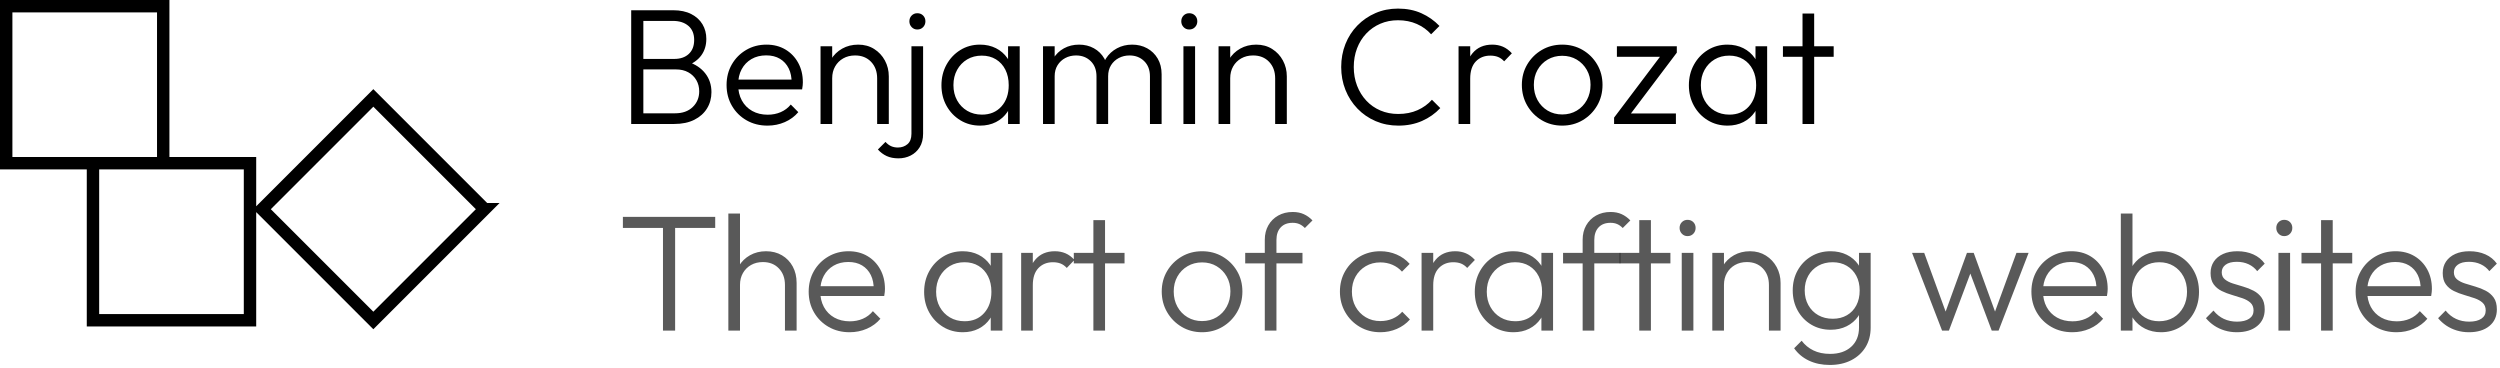
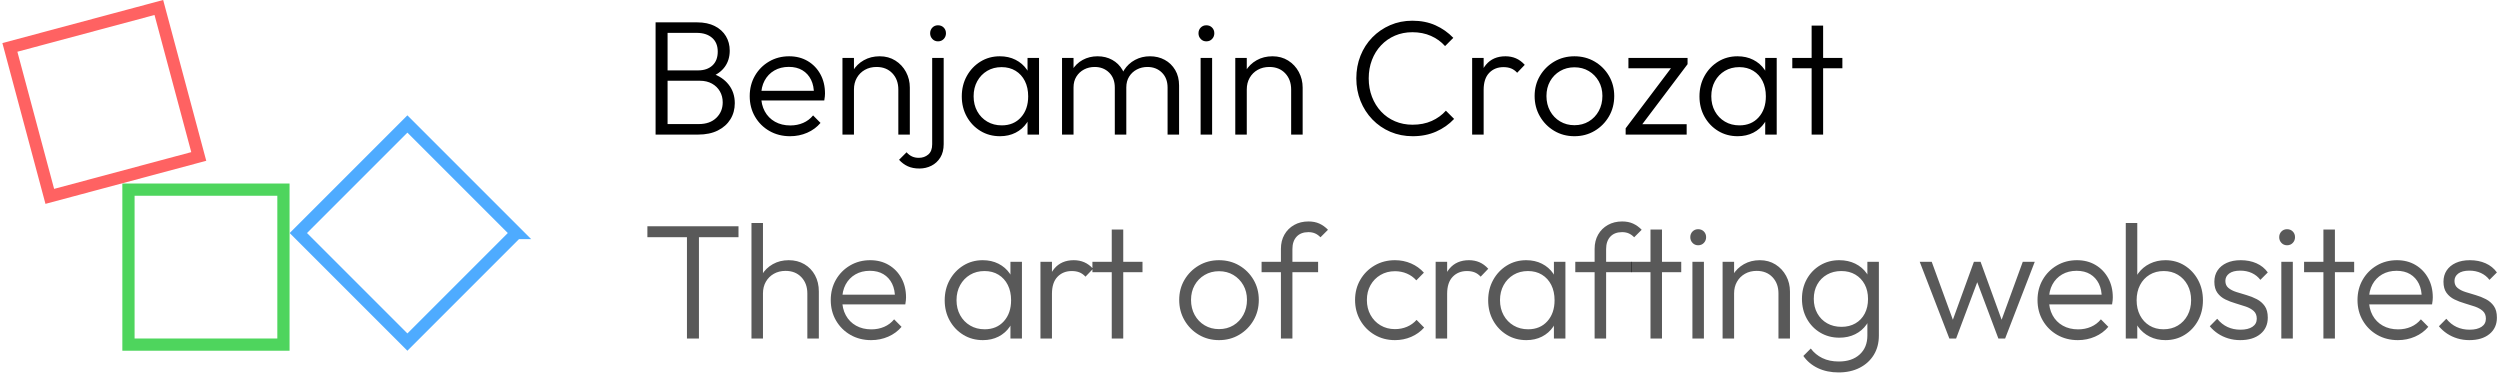
- <svg xmlns="http://www.w3.org/2000/svg" viewBox="0 0 605 89">
+ <svg xmlns="http://www.w3.org/2000/svg" viewBox="0 0 613 92">
  <g fill="none" fill-rule="evenodd">
    <g fill="currentColor" fill-rule="nonzero">
-       <path d="M154.65 30v-2.58h8.72c1.8 0 3.223-.507 4.27-1.52 1.047-1.013 1.57-2.28 1.57-3.8 0-1-.23-1.9-.69-2.7-.46-.8-1.11-1.433-1.95-1.9-.84-.467-1.827-.7-2.96-.7h-8.96v-2.54h8.52c1.48 0 2.653-.403 3.52-1.21.867-.807 1.3-1.937 1.3-3.39 0-1.467-.467-2.6-1.4-3.4-.933-.8-2.18-1.2-3.74-1.2h-8.2V2.48h8.26c1.72 0 3.177.307 4.37.92 1.193.613 2.1 1.44 2.72 2.48.62 1.04.93 2.22.93 3.54 0 1.533-.403 2.857-1.21 3.97-.807 1.113-1.983 1.957-3.53 2.53l.28-.96c1.787.573 3.183 1.5 4.19 2.78 1.007 1.28 1.51 2.8 1.51 4.56 0 1.467-.357 2.78-1.07 3.94-.713 1.16-1.74 2.077-3.08 2.75-1.34.673-2.957 1.01-4.85 1.01h-8.52Zm-1.9 0V2.48h2.94V30h-2.94Zm32.98.4c-1.88 0-3.567-.427-5.06-1.28-1.493-.853-2.673-2.023-3.54-3.51-.867-1.487-1.3-3.163-1.3-5.03 0-1.853.423-3.517 1.27-4.99.847-1.473 2.003-2.64 3.47-3.5 1.467-.86 3.107-1.29 4.92-1.29 1.72 0 3.24.39 4.56 1.17 1.32.78 2.357 1.857 3.11 3.23s1.13 2.947 1.13 4.72c0 .213-.013.46-.04.74-.027.28-.073.607-.14.98h-16.3v-2.38h14.76l-1 .86c.027-1.373-.207-2.56-.7-3.56s-1.2-1.777-2.12-2.33c-.92-.553-2.027-.83-3.32-.83-1.36 0-2.55.297-3.57.89-1.02.593-1.813 1.417-2.38 2.47-.567 1.053-.85 2.293-.85 3.72 0 1.453.297 2.727.89 3.82.593 1.093 1.43 1.943 2.51 2.55 1.08.607 2.333.91 3.76.91 1.133 0 2.18-.207 3.14-.62s1.773-1.027 2.44-1.84l1.82 1.84c-.88 1.04-1.97 1.843-3.27 2.41-1.3.567-2.697.85-4.19.85Zm26.54-.4V18.96c0-1.64-.49-2.973-1.47-4-.98-1.027-2.268-1.54-3.865-1.54-1.087 0-2.046.237-2.877.71-.832.473-1.484 1.123-1.958 1.95-.473.827-.71 1.78-.71 2.86l-1.28-.72c0-1.427.33-2.697.99-3.81.66-1.113 1.563-1.993 2.708-2.64 1.145-.647 2.442-.97 3.89-.97 1.448 0 2.729.35 3.842 1.05 1.113.7 1.983 1.633 2.61 2.8.627 1.167.94 2.443.94 3.83V30h-2.82Zm-13.7 0V11.2h2.82V30h-2.82Z" />
-       <path d="M217.43 38.32c-1.093 0-2.04-.183-2.84-.55-.8-.367-1.513-.897-2.14-1.59l1.84-1.84c.413.467.863.81 1.35 1.03.487.22 1.037.33 1.65.33.907 0 1.68-.27 2.32-.81.64-.54.96-1.377.96-2.51V11.2h2.82v21.14c0 1.307-.277 2.403-.83 3.29-.553.887-1.28 1.557-2.18 2.01-.9.453-1.883.68-2.95.68Zm4.56-31.18c-.547 0-1.003-.193-1.37-.58-.367-.387-.55-.853-.55-1.4 0-.56.183-1.027.55-1.4.367-.373.823-.56 1.37-.56.573 0 1.043.187 1.41.56.367.373.55.84.55 1.4 0 .547-.183 1.013-.55 1.4-.367.387-.837.58-1.41.58Zm15.2 23.26c-1.773 0-3.367-.43-4.78-1.29-1.413-.86-2.53-2.027-3.35-3.5-.82-1.473-1.23-3.13-1.23-4.97 0-1.853.41-3.52 1.23-5 .82-1.48 1.933-2.657 3.34-3.53 1.407-.873 2.99-1.31 4.75-1.31 1.44 0 2.727.287 3.86.86 1.133.573 2.057 1.373 2.77 2.4.713 1.027 1.143 2.22 1.29 3.58v5.9c-.16 1.36-.593 2.557-1.3 3.59-.707 1.033-1.623 1.837-2.75 2.41s-2.403.86-3.83.86Zm.44-2.66c1.96 0 3.53-.657 4.71-1.97 1.18-1.313 1.77-3.03 1.77-5.15 0-1.427-.27-2.677-.81-3.75-.54-1.073-1.3-1.91-2.28-2.51-.98-.6-2.123-.9-3.43-.9-1.333 0-2.513.307-3.54.92-1.027.613-1.837 1.457-2.43 2.53-.593 1.073-.89 2.303-.89 3.69 0 1.387.297 2.617.89 3.69.593 1.073 1.41 1.917 2.45 2.53 1.04.613 2.227.92 3.56.92Zm6.32 2.26v-5.04l.56-4.62-.56-4.54v-4.6h2.82V30h-2.82Zm8.46 0V11.2h2.82V30h-2.82Zm12.94 0V18.48c0-1.547-.467-2.777-1.4-3.69-.933-.913-2.113-1.37-3.54-1.37-.96 0-1.83.207-2.61.62-.78.413-1.403.993-1.87 1.74-.467.747-.7 1.633-.7 2.66l-1.28-.5c0-1.44.317-2.693.95-3.76.633-1.067 1.493-1.897 2.58-2.49 1.087-.593 2.303-.89 3.65-.89 1.333 0 2.53.293 3.59.88 1.06.587 1.9 1.413 2.52 2.48.62 1.067.93 2.333.93 3.8V30h-2.82Zm12.94 0V18.48c0-1.547-.467-2.777-1.4-3.69-.933-.913-2.113-1.37-3.54-1.37-.947 0-1.813.207-2.6.62s-1.413.993-1.88 1.74c-.467.747-.7 1.633-.7 2.66l-1.66-.5c.067-1.453.44-2.71 1.12-3.77.68-1.06 1.573-1.887 2.68-2.48 1.107-.593 2.327-.89 3.66-.89 1.347 0 2.557.293 3.63.88 1.073.587 1.927 1.417 2.56 2.49.633 1.073.95 2.343.95 3.81V30h-2.82Zm8.1 0V11.2h2.82V30h-2.82Zm1.4-22.86c-.547 0-1.003-.193-1.37-.58-.367-.387-.55-.853-.55-1.4 0-.56.183-1.027.55-1.4.367-.373.823-.56 1.37-.56.573 0 1.043.187 1.41.56.367.373.55.84.55 1.4 0 .547-.183 1.013-.55 1.4-.367.387-.837.58-1.41.58ZM308.59 30V18.96c0-1.64-.49-2.973-1.47-4-.98-1.027-2.268-1.54-3.865-1.54-1.087 0-2.046.237-2.877.71-.832.473-1.484 1.123-1.958 1.95-.473.827-.71 1.78-.71 2.86l-1.28-.72c0-1.427.33-2.697.99-3.81.66-1.113 1.563-1.993 2.708-2.64 1.145-.647 2.442-.97 3.89-.97 1.448 0 2.729.35 3.842 1.05 1.113.7 1.983 1.633 2.61 2.8.627 1.167.94 2.443.94 3.83V30h-2.82Zm-13.7 0V11.2h2.82V30h-2.82Zm43.52.4c-1.973 0-3.803-.36-5.49-1.08-1.687-.72-3.157-1.73-4.41-3.03-1.253-1.3-2.223-2.81-2.91-4.53-.687-1.72-1.03-3.567-1.03-5.54 0-1.987.34-3.837 1.02-5.55.68-1.713 1.643-3.21 2.89-4.49 1.247-1.28 2.707-2.283 4.38-3.01 1.673-.727 3.49-1.09 5.45-1.09 2.107 0 3.993.373 5.66 1.12 1.667.747 3.127 1.773 4.38 3.08l-2.02 2.02c-.947-1.067-2.1-1.9-3.46-2.5-1.36-.6-2.88-.9-4.56-.9-1.547 0-2.97.28-4.27.84-1.3.56-2.433 1.35-3.4 2.37-.967 1.02-1.713 2.22-2.24 3.6-.527 1.38-.79 2.883-.79 4.51s.267 3.133.8 4.52c.533 1.387 1.28 2.593 2.24 3.62.96 1.027 2.097 1.82 3.41 2.38 1.313.56 2.743.84 4.29.84 1.76 0 3.327-.307 4.7-.92 1.373-.613 2.533-1.453 3.48-2.52l2.02 2.02c-1.24 1.32-2.713 2.357-4.42 3.11s-3.613 1.13-5.72 1.13Zm14.56-.4V11.2h2.82V30h-2.82Zm2.82-10.96-1.18-.5c0-2.387.58-4.273 1.74-5.66 1.16-1.387 2.753-2.08 4.78-2.08.933 0 1.79.167 2.57.5.78.333 1.503.867 2.17 1.6l-1.86 1.94c-.453-.493-.95-.847-1.49-1.06-.54-.213-1.163-.32-1.87-.32-1.427 0-2.593.47-3.5 1.41-.907.94-1.36 2.33-1.36 4.17Zm22.26 11.36c-1.827 0-3.477-.437-4.95-1.31-1.473-.873-2.643-2.057-3.51-3.55-.867-1.493-1.3-3.16-1.3-5 0-1.827.433-3.473 1.3-4.94.867-1.467 2.037-2.633 3.51-3.5 1.473-.867 3.123-1.3 4.95-1.3s3.477.43 4.95 1.29c1.473.86 2.643 2.027 3.51 3.5.867 1.473 1.3 3.123 1.3 4.95 0 1.853-.433 3.523-1.3 5.01-.867 1.487-2.037 2.667-3.51 3.54-1.473.873-3.123 1.31-4.95 1.31Zm0-2.7c1.32 0 2.497-.31 3.53-.93 1.033-.62 1.847-1.473 2.44-2.56.593-1.087.89-2.317.89-3.69 0-1.347-.3-2.547-.9-3.6-.6-1.053-1.413-1.887-2.44-2.5-1.027-.613-2.2-.92-3.52-.92-1.307 0-2.48.307-3.52.92-1.04.613-1.857 1.447-2.45 2.5-.593 1.053-.89 2.26-.89 3.62 0 1.373.297 2.6.89 3.68s1.41 1.93 2.45 2.55c1.04.62 2.213.93 3.52.93Zm12.56.76 11.86-15.72h3.32l-11.86 15.72h-3.32Zm0 1.54v-1.54l2.42-1h12.54V30h-14.96Zm.68-16.26V11.2h14.5v1.54l-2.62 1h-11.88Zm26.78 16.66c-1.773 0-3.367-.43-4.78-1.29-1.413-.86-2.53-2.027-3.35-3.5-.82-1.473-1.23-3.13-1.23-4.97 0-1.853.41-3.52 1.23-5 .82-1.48 1.933-2.657 3.34-3.53 1.407-.873 2.99-1.31 4.75-1.31 1.44 0 2.727.287 3.86.86 1.133.573 2.057 1.373 2.77 2.4.713 1.027 1.143 2.22 1.29 3.58v5.9c-.16 1.36-.593 2.557-1.3 3.59-.707 1.033-1.623 1.837-2.75 2.41s-2.403.86-3.83.86Zm.44-2.66c1.96 0 3.53-.657 4.71-1.97 1.18-1.313 1.77-3.03 1.77-5.15 0-1.427-.27-2.677-.81-3.75-.54-1.073-1.3-1.91-2.28-2.51-.98-.6-2.123-.9-3.43-.9-1.333 0-2.513.307-3.54.92-1.027.613-1.837 1.457-2.43 2.53-.593 1.073-.89 2.303-.89 3.69 0 1.387.297 2.617.89 3.69.593 1.073 1.41 1.917 2.45 2.53 1.04.613 2.227.92 3.56.92Zm6.32 2.26v-5.04l.56-4.62-.56-4.54v-4.6h2.82V30h-2.82Zm11.38 0V3.28h2.82V30h-2.82Zm-4.74-16.26V11.2h12.28v2.54h-12.28Z" />
+       <path d="M162.65 33v-2.58h8.72c1.8 0 3.223-.507 4.27-1.52 1.047-1.013 1.57-2.28 1.57-3.8 0-1-.23-1.9-.69-2.7-.46-.8-1.11-1.433-1.95-1.9-.84-.467-1.827-.7-2.96-.7h-8.96v-2.54h8.52c1.48 0 2.653-.403 3.52-1.21.867-.807 1.3-1.937 1.3-3.39 0-1.467-.467-2.6-1.4-3.4-.933-.8-2.18-1.2-3.74-1.2h-8.2V5.48h8.26c1.72 0 3.177.307 4.37.92 1.193.613 2.1 1.44 2.72 2.48.62 1.04.93 2.22.93 3.54 0 1.533-.403 2.857-1.21 3.97-.807 1.113-1.983 1.957-3.53 2.53l.28-.96c1.787.573 3.183 1.5 4.19 2.78 1.007 1.28 1.51 2.8 1.51 4.56 0 1.467-.357 2.78-1.07 3.94-.713 1.16-1.74 2.077-3.08 2.75-1.34.673-2.957 1.01-4.85 1.01h-8.52Zm-1.9 0V5.48h2.94V33h-2.94Zm32.98.4c-1.88 0-3.567-.427-5.06-1.28-1.493-.853-2.673-2.023-3.54-3.51-.867-1.487-1.3-3.163-1.3-5.03 0-1.853.423-3.517 1.27-4.99.847-1.473 2.003-2.64 3.47-3.5 1.467-.86 3.107-1.29 4.92-1.29 1.72 0 3.24.39 4.56 1.17 1.32.78 2.357 1.857 3.11 3.23s1.13 2.947 1.13 4.72c0 .213-.013.46-.04.74-.027.28-.073.607-.14.98h-16.3v-2.38h14.76l-1 .86c.027-1.373-.207-2.56-.7-3.56s-1.2-1.777-2.12-2.33c-.92-.553-2.027-.83-3.32-.83-1.36 0-2.55.297-3.57.89-1.02.593-1.813 1.417-2.38 2.47-.567 1.053-.85 2.293-.85 3.72 0 1.453.297 2.727.89 3.82.593 1.093 1.43 1.943 2.51 2.55 1.08.607 2.333.91 3.76.91 1.133 0 2.18-.207 3.14-.62s1.773-1.027 2.44-1.84l1.82 1.84c-.88 1.04-1.97 1.843-3.27 2.41-1.3.567-2.697.85-4.19.85Zm26.54-.4V21.96c0-1.64-.49-2.973-1.47-4-.98-1.027-2.268-1.54-3.865-1.54-1.087 0-2.046.237-2.877.71-.832.473-1.484 1.123-1.958 1.95-.473.827-.71 1.78-.71 2.86l-1.28-.72c0-1.427.33-2.697.99-3.81.66-1.113 1.563-1.993 2.708-2.64 1.145-.647 2.442-.97 3.89-.97 1.448 0 2.729.35 3.842 1.05 1.113.7 1.983 1.633 2.61 2.8.627 1.167.94 2.443.94 3.83V33h-2.82Zm-13.7 0V14.2h2.82V33h-2.82Z" />
+       <path d="M225.43 41.32c-1.093 0-2.04-.183-2.84-.55-.8-.367-1.513-.897-2.14-1.59l1.84-1.84c.413.467.863.81 1.35 1.03.487.22 1.037.33 1.65.33.907 0 1.68-.27 2.32-.81.64-.54.96-1.377.96-2.51V14.2h2.82v21.14c0 1.307-.277 2.403-.83 3.29-.553.887-1.28 1.557-2.18 2.01-.9.453-1.883.68-2.95.68Zm4.56-31.18c-.547 0-1.003-.193-1.37-.58-.367-.387-.55-.853-.55-1.4 0-.56.183-1.027.55-1.4.367-.373.823-.56 1.37-.56.573 0 1.043.187 1.41.56.367.373.55.84.55 1.4 0 .547-.183 1.013-.55 1.4-.367.387-.837.58-1.41.58Zm15.2 23.26c-1.773 0-3.367-.43-4.78-1.29-1.413-.86-2.53-2.027-3.35-3.5-.82-1.473-1.23-3.13-1.23-4.97 0-1.853.41-3.52 1.23-5 .82-1.48 1.933-2.657 3.34-3.53 1.407-.873 2.99-1.31 4.75-1.31 1.44 0 2.727.287 3.86.86 1.133.573 2.057 1.373 2.77 2.4.713 1.027 1.143 2.22 1.29 3.58v5.9c-.16 1.36-.593 2.557-1.3 3.59-.707 1.033-1.623 1.837-2.75 2.41s-2.403.86-3.83.86Zm.44-2.66c1.96 0 3.53-.657 4.71-1.97 1.18-1.313 1.77-3.03 1.77-5.15 0-1.427-.27-2.677-.81-3.75-.54-1.073-1.3-1.91-2.28-2.51-.98-.6-2.123-.9-3.43-.9-1.333 0-2.513.307-3.54.92-1.027.613-1.837 1.457-2.43 2.53-.593 1.073-.89 2.303-.89 3.69 0 1.387.297 2.617.89 3.69.593 1.073 1.41 1.917 2.45 2.53 1.04.613 2.227.92 3.56.92Zm6.32 2.26v-5.04l.56-4.62-.56-4.54v-4.6h2.82V33h-2.82Zm8.46 0V14.2h2.82V33h-2.82Zm12.94 0V21.48c0-1.547-.467-2.777-1.4-3.69-.933-.913-2.113-1.37-3.54-1.37-.96 0-1.83.207-2.61.62-.78.413-1.403.993-1.87 1.74-.467.747-.7 1.633-.7 2.66l-1.28-.5c0-1.44.317-2.693.95-3.76.633-1.067 1.493-1.897 2.58-2.49 1.087-.593 2.303-.89 3.65-.89 1.333 0 2.53.293 3.59.88 1.06.587 1.9 1.413 2.52 2.48.62 1.067.93 2.333.93 3.8V33h-2.82Zm12.94 0V21.48c0-1.547-.467-2.777-1.4-3.69-.933-.913-2.113-1.37-3.54-1.37-.947 0-1.813.207-2.6.62s-1.413.993-1.88 1.74c-.467.747-.7 1.633-.7 2.66l-1.66-.5c.067-1.453.44-2.71 1.12-3.77.68-1.06 1.573-1.887 2.68-2.48 1.107-.593 2.327-.89 3.66-.89 1.347 0 2.557.293 3.63.88 1.073.587 1.927 1.417 2.56 2.49.633 1.073.95 2.343.95 3.81V33h-2.82Zm8.1 0V14.2h2.82V33h-2.82Zm1.4-22.86c-.547 0-1.003-.193-1.37-.58-.367-.387-.55-.853-.55-1.4 0-.56.183-1.027.55-1.4.367-.373.823-.56 1.37-.56.573 0 1.043.187 1.41.56.367.373.55.84.55 1.4 0 .547-.183 1.013-.55 1.4-.367.387-.837.58-1.41.58ZM316.59 33V21.96c0-1.64-.49-2.973-1.47-4-.98-1.027-2.268-1.54-3.865-1.54-1.087 0-2.046.237-2.877.71-.832.473-1.484 1.123-1.958 1.95-.473.827-.71 1.78-.71 2.86l-1.28-.72c0-1.427.33-2.697.99-3.81.66-1.113 1.563-1.993 2.708-2.64 1.145-.647 2.442-.97 3.89-.97 1.448 0 2.729.35 3.842 1.05 1.113.7 1.983 1.633 2.61 2.8.627 1.167.94 2.443.94 3.83V33h-2.82Zm-13.7 0V14.2h2.82V33h-2.82Zm43.52.4c-1.973 0-3.803-.36-5.49-1.08-1.687-.72-3.157-1.73-4.41-3.03-1.253-1.3-2.223-2.81-2.91-4.53-.687-1.72-1.03-3.567-1.03-5.54 0-1.987.34-3.837 1.02-5.55.68-1.713 1.643-3.21 2.89-4.49 1.247-1.28 2.707-2.283 4.38-3.01 1.673-.727 3.49-1.09 5.45-1.09 2.107 0 3.993.373 5.66 1.12 1.667.747 3.127 1.773 4.38 3.08l-2.02 2.02c-.947-1.067-2.1-1.9-3.46-2.5-1.36-.6-2.88-.9-4.56-.9-1.547 0-2.97.28-4.27.84-1.3.56-2.433 1.35-3.4 2.37-.967 1.02-1.713 2.22-2.24 3.6-.527 1.38-.79 2.883-.79 4.51s.267 3.133.8 4.52c.533 1.387 1.28 2.593 2.24 3.62.96 1.027 2.097 1.82 3.41 2.38 1.313.56 2.743.84 4.29.84 1.76 0 3.327-.307 4.7-.92 1.373-.613 2.533-1.453 3.48-2.52l2.02 2.02c-1.24 1.32-2.713 2.357-4.42 3.11s-3.613 1.13-5.72 1.13Zm14.56-.4V14.2h2.82V33h-2.82Zm2.82-10.96-1.18-.5c0-2.387.58-4.273 1.74-5.66 1.16-1.387 2.753-2.08 4.78-2.08.933 0 1.79.167 2.57.5.78.333 1.503.867 2.17 1.6l-1.86 1.94c-.453-.493-.95-.847-1.49-1.06-.54-.213-1.163-.32-1.87-.32-1.427 0-2.593.47-3.5 1.41-.907.94-1.36 2.33-1.36 4.17Zm22.26 11.36c-1.827 0-3.477-.437-4.95-1.31-1.473-.873-2.643-2.057-3.51-3.55-.867-1.493-1.3-3.16-1.3-5 0-1.827.433-3.473 1.3-4.94.867-1.467 2.037-2.633 3.51-3.5 1.473-.867 3.123-1.3 4.95-1.3s3.477.43 4.95 1.29c1.473.86 2.643 2.027 3.51 3.5.867 1.473 1.3 3.123 1.3 4.95 0 1.853-.433 3.523-1.3 5.01-.867 1.487-2.037 2.667-3.51 3.54-1.473.873-3.123 1.31-4.95 1.31Zm0-2.7c1.32 0 2.497-.31 3.53-.93 1.033-.62 1.847-1.473 2.44-2.56.593-1.087.89-2.317.89-3.69 0-1.347-.3-2.547-.9-3.6-.6-1.053-1.413-1.887-2.44-2.5-1.027-.613-2.2-.92-3.52-.92-1.307 0-2.48.307-3.52.92-1.04.613-1.857 1.447-2.45 2.5-.593 1.053-.89 2.26-.89 3.62 0 1.373.297 2.6.89 3.68s1.41 1.93 2.45 2.55c1.04.62 2.213.93 3.52.93Zm12.56.76 11.86-15.72h3.32l-11.86 15.72h-3.32Zm0 1.54v-1.54l2.42-1h12.54V33h-14.96Zm.68-16.26V14.2h14.5v1.54l-2.62 1h-11.88Zm26.78 16.66c-1.773 0-3.367-.43-4.78-1.29-1.413-.86-2.53-2.027-3.35-3.5-.82-1.473-1.23-3.13-1.23-4.97 0-1.853.41-3.52 1.23-5 .82-1.48 1.933-2.657 3.34-3.53 1.407-.873 2.99-1.31 4.75-1.31 1.44 0 2.727.287 3.86.86 1.133.573 2.057 1.373 2.77 2.4.713 1.027 1.143 2.22 1.29 3.58v5.9c-.16 1.36-.593 2.557-1.3 3.59-.707 1.033-1.623 1.837-2.75 2.41s-2.403.86-3.83.86Zm.44-2.66c1.96 0 3.53-.657 4.71-1.97 1.18-1.313 1.77-3.03 1.77-5.15 0-1.427-.27-2.677-.81-3.75-.54-1.073-1.3-1.91-2.28-2.51-.98-.6-2.123-.9-3.43-.9-1.333 0-2.513.307-3.54.92-1.027.613-1.837 1.457-2.43 2.53-.593 1.073-.89 2.303-.89 3.69 0 1.387.297 2.617.89 3.69.593 1.073 1.41 1.917 2.45 2.53 1.04.613 2.227.92 3.56.92Zm6.32 2.26v-5.04l.56-4.62-.56-4.54v-4.6h2.82V33h-2.82Zm11.38 0V6.28h2.82V33h-2.82Zm-4.74-16.26V14.2h12.28v2.54h-12.28Z" />
    </g>
    <g fill="currentColor" fill-opacity=".65" fill-rule="nonzero">
-       <path d="M160.44 80V53.26h2.94V80h-2.94Zm-9.7-24.84v-2.68h22.34v2.68h-22.34ZM189.96 80V68.96c0-1.64-.49-2.973-1.47-4-.98-1.027-2.268-1.54-3.865-1.54-1.087 0-2.046.237-2.877.71-.832.473-1.484 1.123-1.958 1.95-.473.827-.71 1.78-.71 2.86l-1.28-.72c0-1.427.33-2.697.99-3.81.66-1.113 1.563-1.993 2.708-2.64 1.145-.647 2.442-.97 3.89-.97 1.448 0 2.729.327 3.842.98 1.113.653 1.983 1.557 2.61 2.71.627 1.153.94 2.483.94 3.99V80h-2.82Zm-13.7 0V51.68h2.82V80h-2.82Zm29.34.4c-1.88 0-3.567-.427-5.06-1.28-1.493-.853-2.673-2.023-3.54-3.51-.867-1.487-1.3-3.163-1.3-5.03 0-1.853.423-3.517 1.27-4.99.847-1.473 2.003-2.64 3.47-3.5 1.467-.86 3.107-1.29 4.92-1.29 1.72 0 3.24.39 4.56 1.17 1.32.78 2.357 1.857 3.11 3.23s1.13 2.947 1.13 4.72c0 .213-.013.46-.04.74-.027.28-.073.607-.14.98h-16.3v-2.38h14.76l-1 .86c.027-1.373-.207-2.56-.7-3.56s-1.2-1.777-2.12-2.33c-.92-.553-2.027-.83-3.32-.83-1.36 0-2.55.297-3.57.89-1.02.593-1.813 1.417-2.38 2.47-.567 1.053-.85 2.293-.85 3.72 0 1.453.297 2.727.89 3.82.593 1.093 1.43 1.943 2.51 2.55 1.08.607 2.333.91 3.76.91 1.133 0 2.18-.207 3.14-.62s1.773-1.027 2.44-1.84l1.82 1.84c-.88 1.04-1.97 1.843-3.27 2.41-1.3.567-2.697.85-4.19.85Zm27.4 0c-1.773 0-3.367-.43-4.78-1.29-1.413-.86-2.53-2.027-3.35-3.5-.82-1.473-1.23-3.13-1.23-4.97 0-1.853.41-3.52 1.23-5 .82-1.48 1.933-2.657 3.34-3.53 1.407-.873 2.99-1.31 4.75-1.31 1.44 0 2.727.287 3.86.86 1.133.573 2.057 1.373 2.77 2.4.713 1.027 1.143 2.22 1.29 3.58v5.9c-.16 1.36-.593 2.557-1.3 3.59-.707 1.033-1.623 1.837-2.75 2.41s-2.403.86-3.83.86Zm.44-2.66c1.96 0 3.53-.657 4.71-1.97 1.18-1.313 1.77-3.03 1.77-5.15 0-1.427-.27-2.677-.81-3.75-.54-1.073-1.3-1.91-2.28-2.51-.98-.6-2.123-.9-3.43-.9-1.333 0-2.513.307-3.54.92-1.027.613-1.837 1.457-2.43 2.53-.593 1.073-.89 2.303-.89 3.69 0 1.387.297 2.617.89 3.69.593 1.073 1.41 1.917 2.45 2.53 1.04.613 2.227.92 3.56.92Zm6.32 2.26v-5.04l.56-4.62-.56-4.54v-4.6h2.82V80h-2.82Zm7.36 0V61.2h2.82V80h-2.82Zm2.82-10.96-1.18-.5c0-2.387.58-4.273 1.74-5.66 1.16-1.387 2.753-2.08 4.78-2.08.933 0 1.79.167 2.57.5.78.333 1.503.867 2.17 1.6l-1.86 1.94c-.453-.493-.95-.847-1.49-1.06-.54-.213-1.163-.32-1.87-.32-1.427 0-2.593.47-3.5 1.41-.907.94-1.36 2.33-1.36 4.17Z" />
-       <path d="M264.6 80V53.28h2.82V80h-2.82Zm-4.74-16.26V61.2h12.28v2.54h-12.28ZM290.9 80.4c-1.827 0-3.477-.437-4.95-1.31-1.473-.873-2.643-2.057-3.51-3.55-.867-1.493-1.3-3.16-1.3-5 0-1.827.433-3.473 1.3-4.94.867-1.467 2.037-2.633 3.51-3.5 1.473-.867 3.123-1.3 4.95-1.3s3.477.43 4.95 1.29c1.473.86 2.643 2.027 3.51 3.5.867 1.473 1.3 3.123 1.3 4.95 0 1.853-.433 3.523-1.3 5.01-.867 1.487-2.037 2.667-3.51 3.54-1.473.873-3.123 1.31-4.95 1.31Zm0-2.7c1.32 0 2.497-.31 3.53-.93 1.033-.62 1.847-1.473 2.44-2.56.593-1.087.89-2.317.89-3.69 0-1.347-.3-2.547-.9-3.6-.6-1.053-1.413-1.887-2.44-2.5-1.027-.613-2.2-.92-3.52-.92-1.307 0-2.48.307-3.52.92-1.04.613-1.857 1.447-2.45 2.5-.593 1.053-.89 2.26-.89 3.62 0 1.373.297 2.6.89 3.68s1.41 1.93 2.45 2.55c1.04.62 2.213.93 3.52.93Zm15.18 2.3V58.02c0-1.32.287-2.483.86-3.49.573-1.007 1.37-1.797 2.39-2.37 1.02-.573 2.19-.86 3.51-.86 1.013 0 1.907.177 2.68.53.773.353 1.473.857 2.1 1.51l-1.84 1.84c-.413-.427-.857-.743-1.33-.95-.473-.207-1.017-.31-1.63-.31-1.24 0-2.203.37-2.89 1.11-.687.74-1.03 1.757-1.03 3.05V80h-2.82Zm-4.74-16.26V61.2h13.86v2.54h-13.86Zm32.7 16.66c-1.84 0-3.5-.433-4.98-1.3-1.48-.867-2.65-2.047-3.51-3.54-.86-1.493-1.29-3.16-1.29-5 0-1.84.43-3.497 1.29-4.97.86-1.473 2.03-2.64 3.51-3.5 1.48-.86 3.14-1.29 4.98-1.29 1.413 0 2.733.267 3.96.8 1.227.533 2.273 1.287 3.14 2.26l-1.86 1.88c-.64-.72-1.41-1.273-2.31-1.66-.9-.387-1.877-.58-2.93-.58-1.32 0-2.5.307-3.54.92-1.04.613-1.857 1.447-2.45 2.5-.593 1.053-.89 2.267-.89 3.64s.297 2.597.89 3.67c.593 1.073 1.41 1.92 2.45 2.54 1.04.62 2.22.93 3.54.93 1.067 0 2.053-.193 2.96-.58.907-.387 1.687-.947 2.34-1.68l1.86 1.88c-.88.987-1.94 1.747-3.18 2.28-1.24.533-2.567.8-3.98.8Zm9.98-.4V61.2h2.82V80h-2.82Zm2.82-10.96-1.18-.5c0-2.387.58-4.273 1.74-5.66 1.16-1.387 2.753-2.08 4.78-2.08.933 0 1.79.167 2.57.5.78.333 1.503.867 2.17 1.6l-1.86 1.94c-.453-.493-.95-.847-1.49-1.06-.54-.213-1.163-.32-1.87-.32-1.427 0-2.593.47-3.5 1.41-.907.94-1.36 2.33-1.36 4.17Zm19.42 11.36c-1.773 0-3.367-.43-4.78-1.29-1.413-.86-2.53-2.027-3.35-3.5-.82-1.473-1.23-3.13-1.23-4.97 0-1.853.41-3.52 1.23-5 .82-1.48 1.933-2.657 3.34-3.53 1.407-.873 2.99-1.31 4.75-1.31 1.44 0 2.727.287 3.86.86 1.133.573 2.057 1.373 2.77 2.4.713 1.027 1.143 2.22 1.29 3.58v5.9c-.16 1.36-.593 2.557-1.3 3.59-.707 1.033-1.623 1.837-2.75 2.41s-2.403.86-3.83.86Zm.44-2.66c1.96 0 3.53-.657 4.71-1.97 1.18-1.313 1.77-3.03 1.77-5.15 0-1.427-.27-2.677-.81-3.75-.54-1.073-1.3-1.91-2.28-2.51-.98-.6-2.123-.9-3.43-.9-1.333 0-2.513.307-3.54.92-1.027.613-1.837 1.457-2.43 2.53-.593 1.073-.89 2.303-.89 3.69 0 1.387.297 2.617.89 3.69.593 1.073 1.41 1.917 2.45 2.53 1.04.613 2.227.92 3.56.92Zm6.32 2.26v-5.04l.56-4.62-.56-4.54v-4.6h2.82V80h-2.82Zm9.98 0V58.02c0-1.32.287-2.483.86-3.49.573-1.007 1.37-1.797 2.39-2.37 1.02-.573 2.19-.86 3.51-.86 1.013 0 1.907.177 2.68.53.773.353 1.473.857 2.1 1.51l-1.84 1.84c-.413-.427-.857-.743-1.33-.95-.473-.207-1.017-.31-1.63-.31-1.24 0-2.203.37-2.89 1.11-.687.74-1.03 1.757-1.03 3.05V80H383Zm-4.74-16.26V61.2h13.86v2.54h-13.86Z" />
-       <path d="M396.7 80V53.28h2.82V80h-2.82Zm-4.74-16.26V61.2h12.28v2.54h-12.28ZM406.98 80V61.2h2.82V80h-2.82Zm1.4-22.86c-.547 0-1.003-.193-1.37-.58-.367-.387-.55-.853-.55-1.4 0-.56.183-1.027.55-1.4.367-.373.823-.56 1.37-.56.573 0 1.043.187 1.41.56.367.373.55.84.55 1.4 0 .547-.183 1.013-.55 1.4-.367.387-.837.58-1.41.58ZM428.08 80V68.96c0-1.64-.49-2.973-1.47-4-.98-1.027-2.268-1.54-3.865-1.54-1.087 0-2.046.237-2.877.71-.832.473-1.484 1.123-1.958 1.95-.473.827-.71 1.78-.71 2.86l-1.28-.72c0-1.427.33-2.697.99-3.81.66-1.113 1.563-1.993 2.708-2.64 1.145-.647 2.442-.97 3.89-.97 1.448 0 2.729.35 3.842 1.05 1.113.7 1.983 1.633 2.61 2.8.627 1.167.94 2.443.94 3.83V80h-2.82Zm-13.7 0V61.2h2.82V80h-2.82Zm28.44 8.32c-1.893 0-3.58-.35-5.06-1.05-1.48-.7-2.673-1.697-3.58-2.99l1.82-1.82c.747 1 1.693 1.78 2.84 2.34 1.147.56 2.493.84 4.04.84 2.147 0 3.85-.573 5.11-1.72 1.26-1.147 1.89-2.7 1.89-4.66v-4.7l.56-4.28-.56-4.24V61.2h2.82v18.06c0 1.813-.413 3.397-1.24 4.75s-1.983 2.41-3.47 3.17c-1.487.76-3.21 1.14-5.17 1.14Zm.2-8.52c-1.747 0-3.313-.413-4.7-1.24s-2.48-1.96-3.28-3.4c-.8-1.44-1.2-3.067-1.2-4.88 0-1.8.397-3.413 1.19-4.84.793-1.427 1.883-2.557 3.27-3.39 1.387-.833 2.947-1.25 4.68-1.25 1.467 0 2.777.283 3.93.85 1.153.567 2.087 1.36 2.8 2.38.713 1.02 1.143 2.223 1.29 3.61v5.34c-.16 1.36-.6 2.553-1.32 3.58-.72 1.027-1.65 1.823-2.79 2.39-1.14.567-2.43.85-3.87.85Zm.52-2.66c1.293 0 2.43-.283 3.41-.85s1.74-1.363 2.28-2.39c.54-1.027.81-2.227.81-3.6 0-1.36-.273-2.55-.82-3.57s-1.31-1.82-2.29-2.4c-.98-.58-2.123-.87-3.43-.87-1.32 0-2.49.29-3.51.87-1.02.58-1.817 1.38-2.39 2.4-.573 1.02-.86 2.203-.86 3.55 0 1.333.29 2.52.87 3.56.58 1.04 1.38 1.85 2.4 2.43 1.02.58 2.197.87 3.53.87ZM469.98 80l-7.26-18.8h2.94l5.7 15.62-1.04.02L476 61.2h1.64l5.68 15.64-1.04-.02 5.7-15.62h2.94L483.66 80H482l-5.78-15.4h1.2L471.64 80zm31.52.4c-1.88 0-3.567-.427-5.06-1.28-1.493-.853-2.673-2.023-3.54-3.51-.867-1.487-1.3-3.163-1.3-5.03 0-1.853.423-3.517 1.27-4.99.847-1.473 2.003-2.64 3.47-3.5 1.467-.86 3.107-1.29 4.92-1.29 1.72 0 3.24.39 4.56 1.17 1.32.78 2.357 1.857 3.11 3.23s1.13 2.947 1.13 4.72c0 .213-.013.46-.04.74-.027.28-.073.607-.14.98h-16.3v-2.38h14.76l-1 .86c.027-1.373-.207-2.56-.7-3.56-.493-1-1.2-1.777-2.12-2.33-.92-.553-2.027-.83-3.32-.83-1.36 0-2.55.297-3.57.89-1.02.593-1.813 1.417-2.38 2.47-.567 1.053-.85 2.293-.85 3.72 0 1.453.297 2.727.89 3.82.593 1.093 1.43 1.943 2.51 2.55 1.08.607 2.333.91 3.76.91 1.133 0 2.18-.207 3.14-.62s1.773-1.027 2.44-1.84l1.82 1.84c-.88 1.04-1.97 1.843-3.27 2.41-1.3.567-2.697.85-4.19.85Zm21.46 0c-1.427 0-2.717-.29-3.87-.87-1.153-.58-2.097-1.387-2.83-2.42s-1.18-2.223-1.34-3.57v-5.9c.16-1.373.613-2.573 1.36-3.6.747-1.027 1.7-1.823 2.86-2.39 1.16-.567 2.433-.85 3.82-.85 1.747 0 3.313.433 4.7 1.3 1.387.867 2.483 2.04 3.29 3.52s1.21 3.153 1.21 5.02c0 1.84-.4 3.497-1.2 4.97-.8 1.473-1.897 2.64-3.29 3.5-1.393.86-2.963 1.29-4.71 1.29Zm-.48-2.66c1.333 0 2.507-.303 3.52-.91 1.013-.607 1.81-1.45 2.39-2.53.58-1.08.87-2.313.87-3.7 0-1.4-.29-2.637-.87-3.71-.58-1.073-1.373-1.913-2.38-2.52-1.007-.607-2.163-.91-3.47-.91s-2.46.303-3.46.91c-1 .607-1.78 1.447-2.34 2.52-.56 1.073-.84 2.317-.84 3.73 0 1.387.277 2.617.83 3.69.553 1.073 1.327 1.913 2.32 2.52.993.607 2.137.91 3.43.91ZM513.24 80V51.68h2.82V65.8l-.58 4.54.58 4.62V80h-2.82Zm28.06.4c-1.027 0-2.003-.14-2.93-.42-.927-.28-1.77-.673-2.53-1.18-.76-.507-1.427-1.107-2-1.8l1.82-1.84c.733.907 1.577 1.58 2.53 2.02.953.44 2.01.66 3.17.66 1.253 0 2.233-.237 2.94-.71.707-.473 1.06-1.137 1.06-1.99 0-.8-.25-1.427-.75-1.88-.5-.453-1.147-.817-1.94-1.09-.793-.273-1.63-.537-2.51-.79-.88-.253-1.717-.573-2.51-.96-.793-.387-1.44-.923-1.94-1.61-.5-.687-.75-1.597-.75-2.73 0-1.067.263-1.993.79-2.78.527-.787 1.273-1.4 2.24-1.84.967-.44 2.117-.66 3.45-.66 1.427 0 2.71.253 3.85.76 1.14.507 2.063 1.253 2.77 2.24l-1.82 1.82c-.547-.72-1.24-1.277-2.08-1.67-.84-.393-1.787-.59-2.84-.59-1.187 0-2.093.233-2.72.7-.627.467-.94 1.073-.94 1.82 0 .733.25 1.307.75 1.72.5.413 1.147.747 1.94 1 .793.253 1.63.507 2.51.76.88.253 1.717.587 2.51 1 .793.413 1.44.973 1.94 1.68s.75 1.653.75 2.84c0 1.693-.61 3.037-1.83 4.03-1.22.993-2.863 1.49-4.93 1.49Zm10.08-.4V61.2h2.82V80h-2.82Zm1.4-22.86c-.547 0-1.003-.193-1.37-.58-.367-.387-.55-.853-.55-1.4 0-.56.183-1.027.55-1.4.367-.373.823-.56 1.37-.56.573 0 1.043.187 1.41.56.367.373.55.84.55 1.4 0 .547-.183 1.013-.55 1.4-.367.387-.837.58-1.41.58ZM561.7 80V53.28h2.82V80h-2.82Zm-4.74-16.26V61.2h12.28v2.54h-12.28Zm23 16.66c-1.88 0-3.567-.427-5.06-1.28-1.493-.853-2.673-2.023-3.54-3.51-.867-1.487-1.3-3.163-1.3-5.03 0-1.853.423-3.517 1.27-4.99.847-1.473 2.003-2.64 3.47-3.5 1.467-.86 3.107-1.29 4.92-1.29 1.72 0 3.24.39 4.56 1.17 1.32.78 2.357 1.857 3.11 3.23s1.13 2.947 1.13 4.72c0 .213-.013.46-.04.74-.027.28-.073.607-.14.98h-16.3v-2.38h14.76l-1 .86c.027-1.373-.207-2.56-.7-3.56-.493-1-1.2-1.777-2.12-2.33-.92-.553-2.027-.83-3.32-.83-1.36 0-2.55.297-3.57.89-1.02.593-1.813 1.417-2.38 2.47-.567 1.053-.85 2.293-.85 3.72 0 1.453.297 2.727.89 3.82.593 1.093 1.43 1.943 2.51 2.55 1.08.607 2.333.91 3.76.91 1.133 0 2.18-.207 3.14-.62s1.773-1.027 2.44-1.84l1.82 1.84c-.88 1.04-1.97 1.843-3.27 2.41-1.3.567-2.697.85-4.19.85Zm17.52 0c-1.027 0-2.003-.14-2.93-.42-.927-.28-1.77-.673-2.53-1.18-.76-.507-1.427-1.107-2-1.8l1.82-1.84c.733.907 1.577 1.58 2.53 2.02.953.44 2.01.66 3.17.66 1.253 0 2.233-.237 2.94-.71.707-.473 1.06-1.137 1.06-1.99 0-.8-.25-1.427-.75-1.88-.5-.453-1.147-.817-1.94-1.09-.793-.273-1.63-.537-2.51-.79-.88-.253-1.717-.573-2.51-.96-.793-.387-1.44-.923-1.94-1.61-.5-.687-.75-1.597-.75-2.73 0-1.067.263-1.993.79-2.78.527-.787 1.273-1.4 2.24-1.84.967-.44 2.117-.66 3.45-.66 1.427 0 2.71.253 3.85.76 1.14.507 2.063 1.253 2.77 2.24l-1.82 1.82c-.547-.72-1.24-1.277-2.08-1.67-.84-.393-1.787-.59-2.84-.59-1.187 0-2.093.233-2.72.7-.627.467-.94 1.073-.94 1.82 0 .733.25 1.307.75 1.72.5.413 1.147.747 1.94 1 .793.253 1.63.507 2.51.76.88.253 1.717.587 2.51 1 .793.413 1.44.973 1.94 1.68s.75 1.653.75 2.84c0 1.693-.61 3.037-1.83 4.03-1.22.993-2.863 1.49-4.93 1.49Z" />
+       <path d="M168.44 83V56.26h2.94V83h-2.94Zm-9.7-24.84v-2.68h22.34v2.68h-22.34ZM197.96 83V71.96c0-1.64-.49-2.973-1.47-4-.98-1.027-2.268-1.54-3.865-1.54-1.087 0-2.046.237-2.877.71-.832.473-1.484 1.123-1.958 1.95-.473.827-.71 1.78-.71 2.86l-1.28-.72c0-1.427.33-2.697.99-3.81.66-1.113 1.563-1.993 2.708-2.64 1.145-.647 2.442-.97 3.89-.97 1.448 0 2.729.327 3.842.98 1.113.653 1.983 1.557 2.61 2.71.627 1.153.94 2.483.94 3.99V83h-2.82Zm-13.7 0V54.68h2.82V83h-2.82Zm29.34.4c-1.88 0-3.567-.427-5.06-1.28-1.493-.853-2.673-2.023-3.54-3.51-.867-1.487-1.3-3.163-1.3-5.03 0-1.853.423-3.517 1.27-4.99.847-1.473 2.003-2.64 3.47-3.5 1.467-.86 3.107-1.29 4.92-1.29 1.72 0 3.24.39 4.56 1.17 1.32.78 2.357 1.857 3.11 3.23s1.13 2.947 1.13 4.72c0 .213-.013.46-.04.74-.027.28-.073.607-.14.98h-16.3v-2.38h14.76l-1 .86c.027-1.373-.207-2.56-.7-3.56s-1.2-1.777-2.12-2.33c-.92-.553-2.027-.83-3.32-.83-1.36 0-2.55.297-3.57.89-1.02.593-1.813 1.417-2.38 2.47-.567 1.053-.85 2.293-.85 3.72 0 1.453.297 2.727.89 3.82.593 1.093 1.43 1.943 2.51 2.55 1.08.607 2.333.91 3.76.91 1.133 0 2.18-.207 3.14-.62s1.773-1.027 2.44-1.84l1.82 1.84c-.88 1.04-1.97 1.843-3.27 2.41-1.3.567-2.697.85-4.19.85Zm27.4 0c-1.773 0-3.367-.43-4.78-1.29-1.413-.86-2.53-2.027-3.35-3.5-.82-1.473-1.23-3.13-1.23-4.97 0-1.853.41-3.52 1.23-5 .82-1.48 1.933-2.657 3.34-3.53 1.407-.873 2.99-1.31 4.75-1.31 1.44 0 2.727.287 3.86.86 1.133.573 2.057 1.373 2.77 2.4.713 1.027 1.143 2.22 1.29 3.58v5.9c-.16 1.36-.593 2.557-1.3 3.59-.707 1.033-1.623 1.837-2.75 2.41s-2.403.86-3.83.86Zm.44-2.66c1.96 0 3.53-.657 4.71-1.97 1.18-1.313 1.77-3.03 1.77-5.15 0-1.427-.27-2.677-.81-3.75-.54-1.073-1.3-1.91-2.28-2.51-.98-.6-2.123-.9-3.43-.9-1.333 0-2.513.307-3.54.92-1.027.613-1.837 1.457-2.43 2.53-.593 1.073-.89 2.303-.89 3.69 0 1.387.297 2.617.89 3.69.593 1.073 1.41 1.917 2.45 2.53 1.04.613 2.227.92 3.56.92Zm6.32 2.26v-5.04l.56-4.62-.56-4.54v-4.6h2.82V83h-2.82Zm7.36 0V64.2h2.82V83h-2.82Zm2.82-10.96-1.18-.5c0-2.387.58-4.273 1.74-5.66 1.16-1.387 2.753-2.08 4.78-2.08.933 0 1.79.167 2.57.5.78.333 1.503.867 2.17 1.6l-1.86 1.94c-.453-.493-.95-.847-1.49-1.06-.54-.213-1.163-.32-1.87-.32-1.427 0-2.593.47-3.5 1.41-.907.94-1.36 2.33-1.36 4.17Z" />
+       <path d="M272.6 83V56.28h2.82V83h-2.82Zm-4.74-16.26V64.2h12.28v2.54h-12.28ZM298.9 83.4c-1.827 0-3.477-.437-4.95-1.31-1.473-.873-2.643-2.057-3.51-3.55-.867-1.493-1.3-3.16-1.3-5 0-1.827.433-3.473 1.3-4.94.867-1.467 2.037-2.633 3.51-3.5 1.473-.867 3.123-1.3 4.95-1.3s3.477.43 4.95 1.29c1.473.86 2.643 2.027 3.51 3.5.867 1.473 1.3 3.123 1.3 4.95 0 1.853-.433 3.523-1.3 5.01-.867 1.487-2.037 2.667-3.51 3.54-1.473.873-3.123 1.31-4.95 1.31Zm0-2.7c1.32 0 2.497-.31 3.53-.93 1.033-.62 1.847-1.473 2.44-2.56.593-1.087.89-2.317.89-3.69 0-1.347-.3-2.547-.9-3.6-.6-1.053-1.413-1.887-2.44-2.5-1.027-.613-2.2-.92-3.52-.92-1.307 0-2.48.307-3.52.92-1.04.613-1.857 1.447-2.45 2.5-.593 1.053-.89 2.26-.89 3.62 0 1.373.297 2.6.89 3.68s1.41 1.93 2.45 2.55c1.04.62 2.213.93 3.52.93Zm15.18 2.3V61.02c0-1.32.287-2.483.86-3.49.573-1.007 1.37-1.797 2.39-2.37 1.02-.573 2.19-.86 3.51-.86 1.013 0 1.907.177 2.68.53.773.353 1.473.857 2.1 1.51l-1.84 1.84c-.413-.427-.857-.743-1.33-.95-.473-.207-1.017-.31-1.63-.31-1.24 0-2.203.37-2.89 1.11-.687.74-1.03 1.757-1.03 3.05V83h-2.82Zm-4.74-16.26V64.2h13.86v2.54h-13.86Zm32.7 16.66c-1.84 0-3.5-.433-4.98-1.3-1.48-.867-2.65-2.047-3.51-3.54-.86-1.493-1.29-3.16-1.29-5 0-1.84.43-3.497 1.29-4.97.86-1.473 2.03-2.64 3.51-3.5 1.48-.86 3.14-1.29 4.98-1.29 1.413 0 2.733.267 3.96.8 1.227.533 2.273 1.287 3.14 2.26l-1.86 1.88c-.64-.72-1.41-1.273-2.31-1.66-.9-.387-1.877-.58-2.93-.58-1.32 0-2.5.307-3.54.92-1.04.613-1.857 1.447-2.45 2.5-.593 1.053-.89 2.267-.89 3.64s.297 2.597.89 3.67c.593 1.073 1.41 1.92 2.45 2.54 1.04.62 2.22.93 3.54.93 1.067 0 2.053-.193 2.96-.58.907-.387 1.687-.947 2.34-1.68l1.86 1.88c-.88.987-1.94 1.747-3.18 2.28-1.24.533-2.567.8-3.98.8Zm9.98-.4V64.2h2.82V83h-2.82Zm2.82-10.96-1.18-.5c0-2.387.58-4.273 1.74-5.66 1.16-1.387 2.753-2.08 4.78-2.08.933 0 1.79.167 2.57.5.78.333 1.503.867 2.17 1.6l-1.86 1.94c-.453-.493-.95-.847-1.49-1.06-.54-.213-1.163-.32-1.87-.32-1.427 0-2.593.47-3.5 1.41-.907.94-1.36 2.33-1.36 4.17Zm19.42 11.36c-1.773 0-3.367-.43-4.78-1.29-1.413-.86-2.53-2.027-3.35-3.5-.82-1.473-1.23-3.13-1.23-4.97 0-1.853.41-3.52 1.23-5 .82-1.48 1.933-2.657 3.34-3.53 1.407-.873 2.99-1.31 4.75-1.31 1.44 0 2.727.287 3.86.86 1.133.573 2.057 1.373 2.77 2.4.713 1.027 1.143 2.22 1.29 3.58v5.9c-.16 1.36-.593 2.557-1.3 3.59-.707 1.033-1.623 1.837-2.75 2.41s-2.403.86-3.83.86Zm.44-2.66c1.96 0 3.53-.657 4.71-1.97 1.18-1.313 1.77-3.03 1.77-5.15 0-1.427-.27-2.677-.81-3.75-.54-1.073-1.3-1.91-2.28-2.51-.98-.6-2.123-.9-3.43-.9-1.333 0-2.513.307-3.54.92-1.027.613-1.837 1.457-2.43 2.53-.593 1.073-.89 2.303-.89 3.69 0 1.387.297 2.617.89 3.69.593 1.073 1.41 1.917 2.45 2.53 1.04.613 2.227.92 3.56.92Zm6.32 2.26v-5.04l.56-4.62-.56-4.54v-4.6h2.82V83h-2.82Zm9.98 0V61.02c0-1.32.287-2.483.86-3.49.573-1.007 1.37-1.797 2.39-2.37 1.02-.573 2.19-.86 3.51-.86 1.013 0 1.907.177 2.68.53.773.353 1.473.857 2.1 1.51l-1.84 1.84c-.413-.427-.857-.743-1.33-.95-.473-.207-1.017-.31-1.63-.31-1.24 0-2.203.37-2.89 1.11-.687.74-1.03 1.757-1.03 3.05V83H391Zm-4.74-16.26V64.2h13.86v2.54h-13.86Z" />
+       <path d="M404.7 83V56.28h2.82V83h-2.82Zm-4.74-16.26V64.2h12.28v2.54h-12.28ZM414.98 83V64.2h2.82V83h-2.82Zm1.4-22.86c-.547 0-1.003-.193-1.37-.58-.367-.387-.55-.853-.55-1.4 0-.56.183-1.027.55-1.4.367-.373.823-.56 1.37-.56.573 0 1.043.187 1.41.56.367.373.55.84.55 1.4 0 .547-.183 1.013-.55 1.4-.367.387-.837.58-1.41.58ZM436.08 83V71.96c0-1.64-.49-2.973-1.47-4-.98-1.027-2.268-1.54-3.865-1.54-1.087 0-2.046.237-2.877.71-.832.473-1.484 1.123-1.958 1.95-.473.827-.71 1.78-.71 2.86l-1.28-.72c0-1.427.33-2.697.99-3.81.66-1.113 1.563-1.993 2.708-2.64 1.145-.647 2.442-.97 3.89-.97 1.448 0 2.729.35 3.842 1.05 1.113.7 1.983 1.633 2.61 2.8.627 1.167.94 2.443.94 3.83V83h-2.82Zm-13.7 0V64.2h2.82V83h-2.82Zm28.44 8.32c-1.893 0-3.58-.35-5.06-1.05-1.48-.7-2.673-1.697-3.58-2.99l1.82-1.82c.747 1 1.693 1.78 2.84 2.34 1.147.56 2.493.84 4.04.84 2.147 0 3.85-.573 5.11-1.72 1.26-1.147 1.89-2.7 1.89-4.66v-4.7l.56-4.28-.56-4.24V64.2h2.82v18.06c0 1.813-.413 3.397-1.24 4.75s-1.983 2.41-3.47 3.17c-1.487.76-3.21 1.14-5.17 1.14Zm.2-8.52c-1.747 0-3.313-.413-4.7-1.24s-2.48-1.96-3.28-3.4c-.8-1.44-1.2-3.067-1.2-4.88 0-1.8.397-3.413 1.19-4.84.793-1.427 1.883-2.557 3.27-3.39 1.387-.833 2.947-1.25 4.68-1.25 1.467 0 2.777.283 3.93.85 1.153.567 2.087 1.36 2.8 2.38.713 1.02 1.143 2.223 1.29 3.61v5.34c-.16 1.36-.6 2.553-1.32 3.58-.72 1.027-1.65 1.823-2.79 2.39-1.14.567-2.43.85-3.87.85Zm.52-2.66c1.293 0 2.43-.283 3.41-.85s1.74-1.363 2.28-2.39c.54-1.027.81-2.227.81-3.6 0-1.36-.273-2.55-.82-3.57s-1.31-1.82-2.29-2.4c-.98-.58-2.123-.87-3.43-.87-1.32 0-2.49.29-3.51.87-1.02.58-1.817 1.38-2.39 2.4-.573 1.02-.86 2.203-.86 3.55 0 1.333.29 2.52.87 3.56.58 1.04 1.38 1.85 2.4 2.43 1.02.58 2.197.87 3.53.87ZM477.98 83l-7.26-18.8h2.94l5.7 15.62-1.04.02L484 64.2h1.64l5.68 15.64-1.04-.02 5.7-15.62h2.94L491.66 83H490l-5.78-15.4h1.2L479.64 83zm31.52.4c-1.88 0-3.567-.427-5.06-1.28-1.493-.853-2.673-2.023-3.54-3.51-.867-1.487-1.3-3.163-1.3-5.03 0-1.853.423-3.517 1.27-4.99.847-1.473 2.003-2.64 3.47-3.5 1.467-.86 3.107-1.29 4.92-1.29 1.72 0 3.24.39 4.56 1.17 1.32.78 2.357 1.857 3.11 3.23s1.13 2.947 1.13 4.72c0 .213-.013.46-.04.74-.027.28-.073.607-.14.98h-16.3v-2.38h14.76l-1 .86c.027-1.373-.207-2.56-.7-3.56-.493-1-1.2-1.777-2.12-2.33-.92-.553-2.027-.83-3.32-.83-1.36 0-2.55.297-3.57.89-1.02.593-1.813 1.417-2.38 2.47-.567 1.053-.85 2.293-.85 3.72 0 1.453.297 2.727.89 3.82.593 1.093 1.43 1.943 2.51 2.55 1.08.607 2.333.91 3.76.91 1.133 0 2.18-.207 3.14-.62s1.773-1.027 2.44-1.84l1.82 1.84c-.88 1.04-1.97 1.843-3.27 2.41-1.3.567-2.697.85-4.19.85Zm21.46 0c-1.427 0-2.717-.29-3.87-.87-1.153-.58-2.097-1.387-2.83-2.42s-1.18-2.223-1.34-3.57v-5.9c.16-1.373.613-2.573 1.36-3.6.747-1.027 1.7-1.823 2.86-2.39 1.16-.567 2.433-.85 3.82-.85 1.747 0 3.313.433 4.7 1.3 1.387.867 2.483 2.04 3.29 3.52s1.21 3.153 1.21 5.02c0 1.84-.4 3.497-1.2 4.97-.8 1.473-1.897 2.64-3.29 3.5-1.393.86-2.963 1.29-4.71 1.29Zm-.48-2.66c1.333 0 2.507-.303 3.52-.91 1.013-.607 1.81-1.45 2.39-2.53.58-1.08.87-2.313.87-3.7 0-1.4-.29-2.637-.87-3.71-.58-1.073-1.373-1.913-2.38-2.52-1.007-.607-2.163-.91-3.47-.91s-2.46.303-3.46.91c-1 .607-1.78 1.447-2.34 2.52-.56 1.073-.84 2.317-.84 3.73 0 1.387.277 2.617.83 3.69.553 1.073 1.327 1.913 2.32 2.52.993.607 2.137.91 3.43.91ZM521.24 83V54.68h2.82V68.8l-.58 4.54.58 4.62V83h-2.82Zm28.06.4c-1.027 0-2.003-.14-2.93-.42-.927-.28-1.77-.673-2.53-1.18-.76-.507-1.427-1.107-2-1.8l1.82-1.84c.733.907 1.577 1.58 2.53 2.02.953.44 2.01.66 3.17.66 1.253 0 2.233-.237 2.94-.71.707-.473 1.06-1.137 1.06-1.99 0-.8-.25-1.427-.75-1.88-.5-.453-1.147-.817-1.94-1.09-.793-.273-1.63-.537-2.51-.79-.88-.253-1.717-.573-2.51-.96-.793-.387-1.44-.923-1.94-1.61-.5-.687-.75-1.597-.75-2.73 0-1.067.263-1.993.79-2.78.527-.787 1.273-1.4 2.24-1.84.967-.44 2.117-.66 3.45-.66 1.427 0 2.71.253 3.85.76 1.14.507 2.063 1.253 2.77 2.24l-1.82 1.82c-.547-.72-1.24-1.277-2.08-1.67-.84-.393-1.787-.59-2.84-.59-1.187 0-2.093.233-2.72.7-.627.467-.94 1.073-.94 1.82 0 .733.25 1.307.75 1.72.5.413 1.147.747 1.94 1 .793.253 1.63.507 2.51.76.88.253 1.717.587 2.51 1 .793.413 1.44.973 1.94 1.68s.75 1.653.75 2.84c0 1.693-.61 3.037-1.83 4.03-1.22.993-2.863 1.49-4.93 1.49Zm10.08-.4V64.2h2.82V83h-2.82Zm1.4-22.86c-.547 0-1.003-.193-1.37-.58-.367-.387-.55-.853-.55-1.4 0-.56.183-1.027.55-1.4.367-.373.823-.56 1.37-.56.573 0 1.043.187 1.41.56.367.373.55.84.55 1.4 0 .547-.183 1.013-.55 1.4-.367.387-.837.58-1.41.58ZM569.7 83V56.28h2.82V83h-2.82Zm-4.74-16.26V64.2h12.28v2.54h-12.28Zm23 16.66c-1.88 0-3.567-.427-5.06-1.28-1.493-.853-2.673-2.023-3.54-3.51-.867-1.487-1.3-3.163-1.3-5.03 0-1.853.423-3.517 1.27-4.99.847-1.473 2.003-2.64 3.47-3.5 1.467-.86 3.107-1.29 4.92-1.29 1.72 0 3.24.39 4.56 1.17 1.32.78 2.357 1.857 3.11 3.23s1.13 2.947 1.13 4.72c0 .213-.013.46-.04.74-.027.28-.073.607-.14.98h-16.3v-2.38h14.76l-1 .86c.027-1.373-.207-2.56-.7-3.56-.493-1-1.2-1.777-2.12-2.33-.92-.553-2.027-.83-3.32-.83-1.36 0-2.55.297-3.57.89-1.02.593-1.813 1.417-2.38 2.47-.567 1.053-.85 2.293-.85 3.72 0 1.453.297 2.727.89 3.82.593 1.093 1.43 1.943 2.51 2.55 1.08.607 2.333.91 3.76.91 1.133 0 2.18-.207 3.14-.62s1.773-1.027 2.44-1.84l1.82 1.84c-.88 1.04-1.97 1.843-3.27 2.41-1.3.567-2.697.85-4.19.85Zm17.52 0c-1.027 0-2.003-.14-2.93-.42-.927-.28-1.77-.673-2.53-1.18-.76-.507-1.427-1.107-2-1.8l1.82-1.84c.733.907 1.577 1.58 2.53 2.02.953.44 2.01.66 3.17.66 1.253 0 2.233-.237 2.94-.71.707-.473 1.06-1.137 1.06-1.99 0-.8-.25-1.427-.75-1.88-.5-.453-1.147-.817-1.94-1.09-.793-.273-1.63-.537-2.51-.79-.88-.253-1.717-.573-2.51-.96-.793-.387-1.44-.923-1.94-1.61-.5-.687-.75-1.597-.75-2.73 0-1.067.263-1.993.79-2.78.527-.787 1.273-1.4 2.24-1.84.967-.44 2.117-.66 3.45-.66 1.427 0 2.71.253 3.85.76 1.14.507 2.063 1.253 2.77 2.24l-1.82 1.82c-.547-.72-1.24-1.277-2.08-1.67-.84-.393-1.787-.59-2.84-.59-1.187 0-2.093.233-2.72.7-.627.467-.94 1.073-.94 1.82 0 .733.25 1.307.75 1.72.5.413 1.147.747 1.94 1 .793.253 1.63.507 2.51.76.88.253 1.717.587 2.51 1 .793.413 1.44.973 1.94 1.68s.75 1.653.75 2.84c0 1.693-.61 3.037-1.83 4.03-1.22.993-2.863 1.49-4.93 1.49Z" />
    </g>
-     <path stroke="currentColor" stroke-width="3" d="M22.5 39.5h38v38h-38zm-21-38h38v38h-38zm115.778 49.125L90.347 77.556 63.415 50.625l26.931-26.931 26.931 26.931Z" />
+     <g stroke-width="3">
+       <path stroke="#4ED55D" d="M31.5 46.5h38v38h-38z" />
+       <path stroke="#FF6262" d="m38.948 1.837 9.787 36.526-36.526 9.787-9.787-36.526L38.948 1.837Z" />
+       <path stroke="#4EABFF" d="M126.631 57.14 99.893 83.879 73.154 57.14 99.893 30.401l26.739 26.739Z" />
+     </g>
  </g>
</svg>
